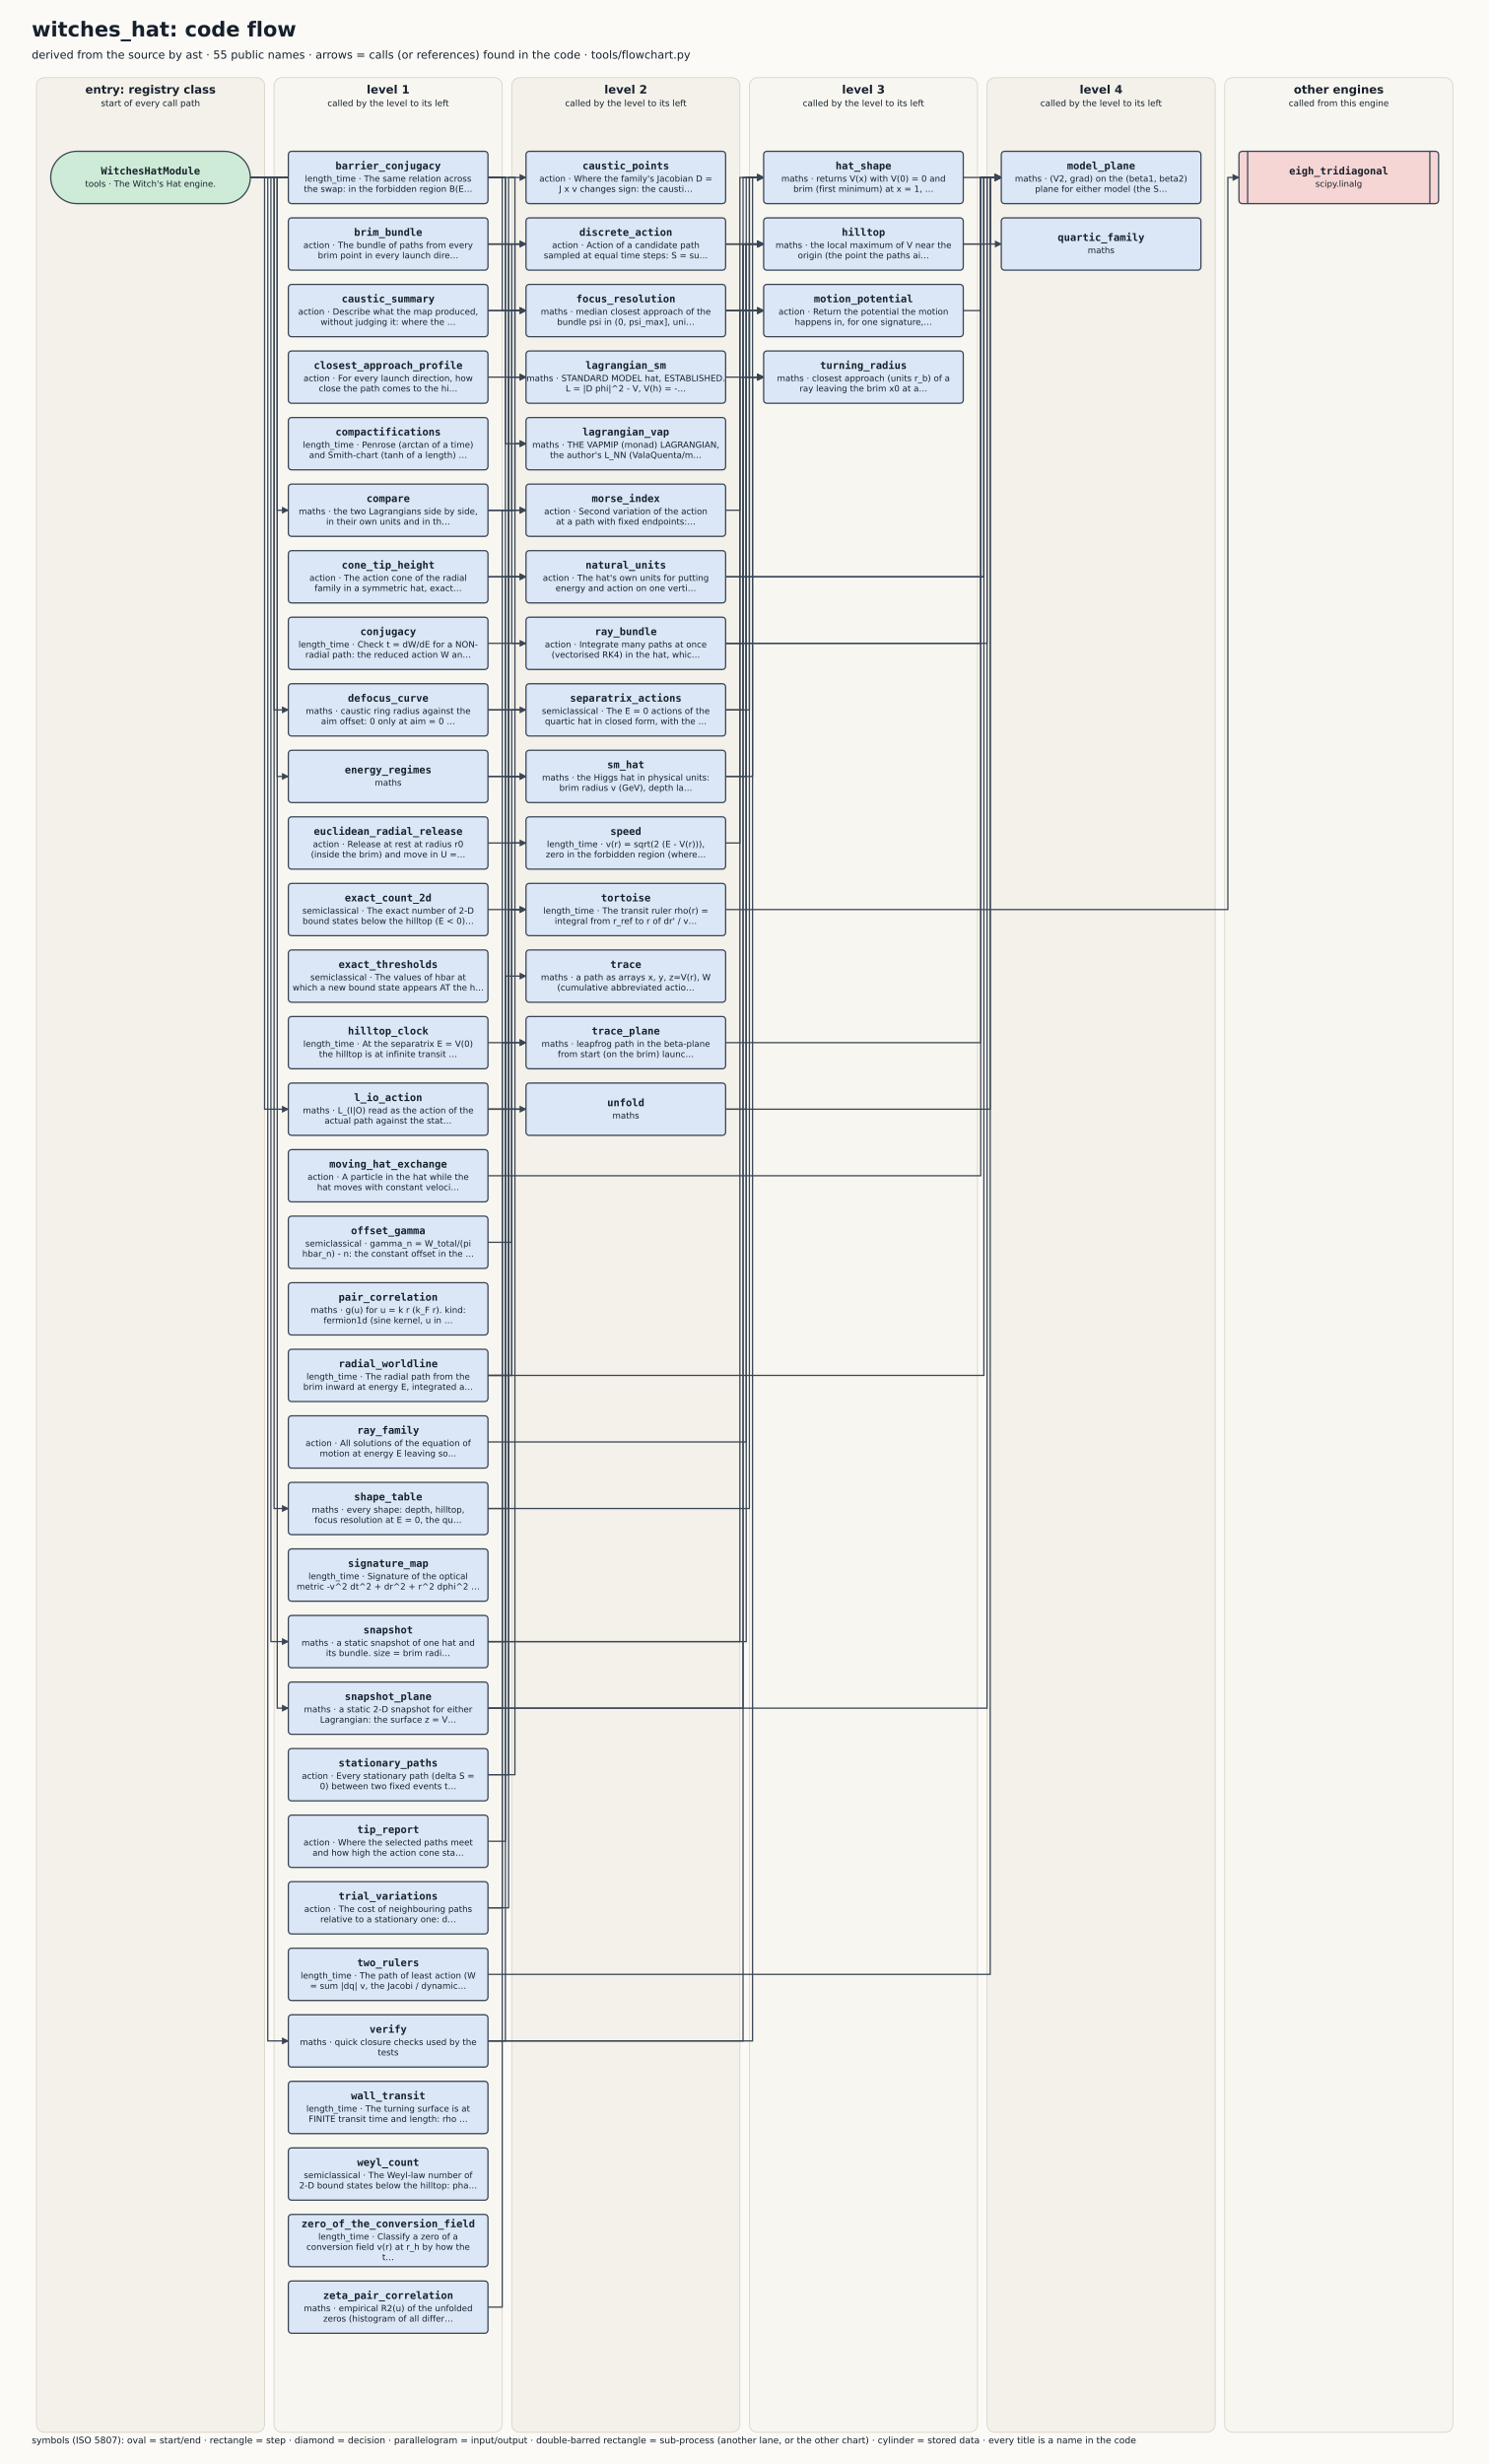
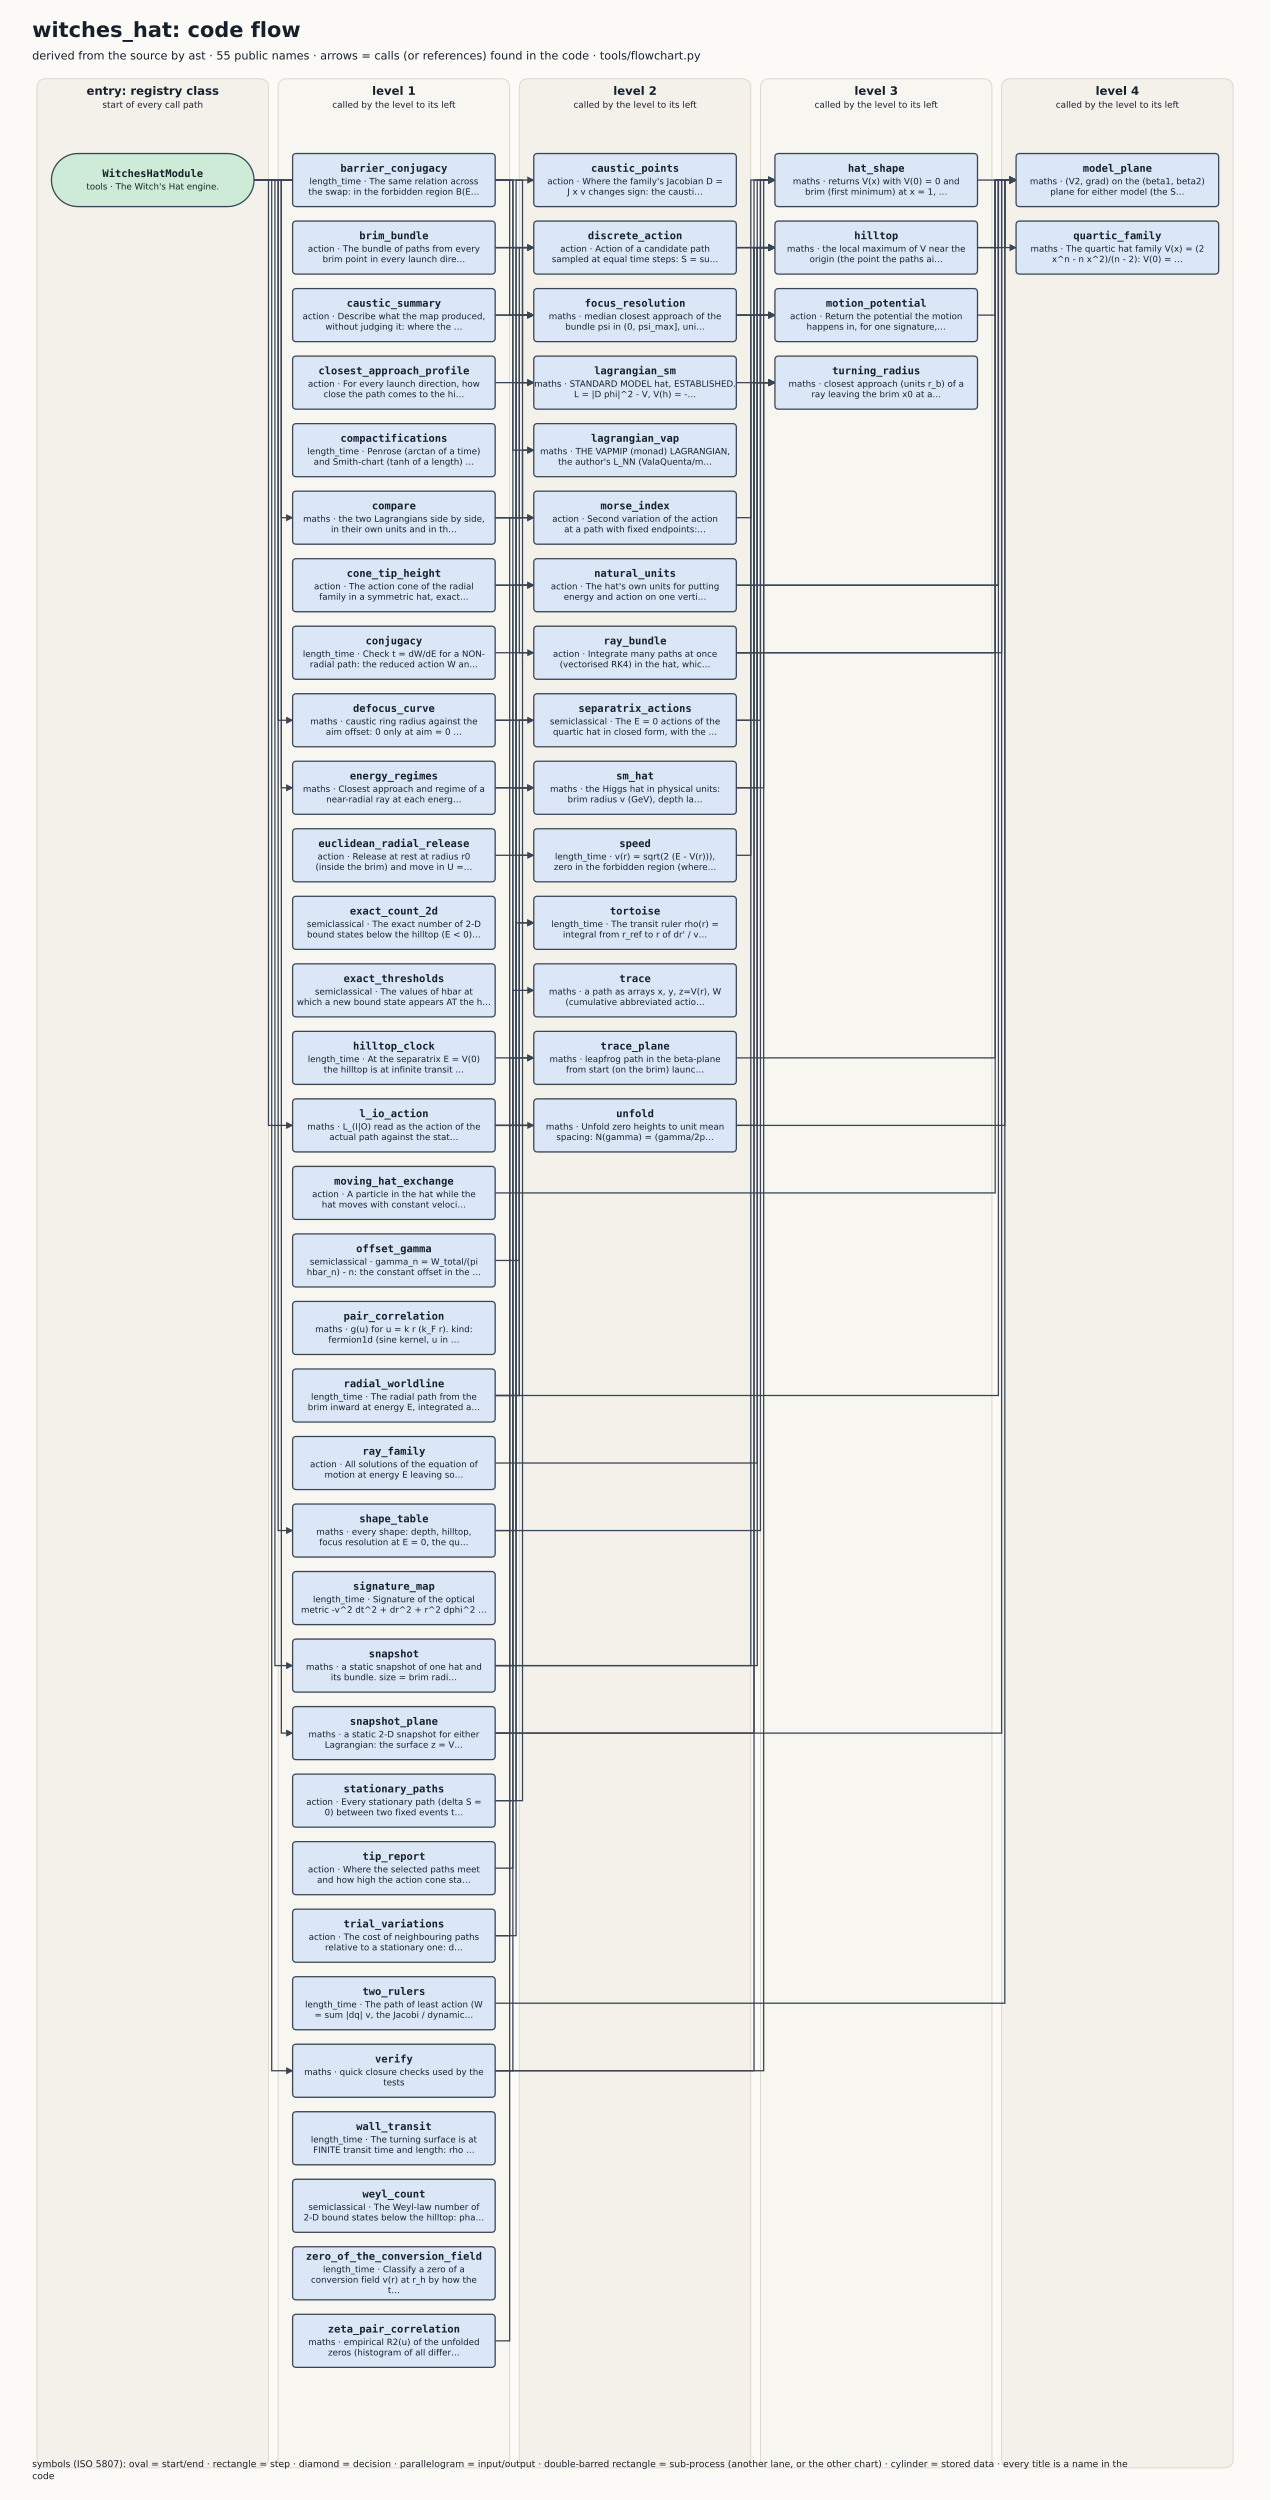
- <svg xmlns="http://www.w3.org/2000/svg" width="1880" height="3110" viewBox="0 0 1880 3110" font-family="DejaVu Sans, Verdana, sans-serif">
+ <svg xmlns="http://www.w3.org/2000/svg" width="1580" height="3110" viewBox="0 0 1580 3110" font-family="DejaVu Sans, Verdana, sans-serif">
  <defs>
    <marker id="ah" viewBox="0 0 10 10" refX="9" refY="5" markerWidth="9" markerHeight="9" markerUnits="userSpaceOnUse" orient="auto-start-reverse">
      <path d="M0,0 L10,5 L0,10 z" fill="#3a4656" />
    </marker>
  </defs>
-   <rect width="1880" height="3110" fill="#fbfaf6" />
+   <rect width="1580" height="3110" fill="#fbfaf6" />
  <text x="40" y="46" font-size="26" font-weight="700" fill="#16202c">witches_hat: code flow</text>
  <text x="40" y="74" font-size="14" fill="#16202c">derived from the source by ast · 55 public names · arrows = calls (or references) found in the code · tools/flowchart.py</text>
  <rect x="46" y="98" width="288" height="2972" rx="10" fill="#f3f1ea" stroke="#d6d1c3" />
  <text x="190.0" y="118" font-size="14.5" font-weight="700" fill="#16202c" text-anchor="middle">entry: registry class</text>
  <text x="190.0" y="134" font-size="11" fill="#16202c" text-anchor="middle">start of every call path</text>
  <rect x="346" y="98" width="288" height="2972" rx="10" fill="#f8f6f0" stroke="#d6d1c3" />
  <text x="490.0" y="118" font-size="14.5" font-weight="700" fill="#16202c" text-anchor="middle">level 1</text>
  <text x="490.0" y="134" font-size="11" fill="#16202c" text-anchor="middle">called by the level to its left</text>
  <rect x="646" y="98" width="288" height="2972" rx="10" fill="#f3f1ea" stroke="#d6d1c3" />
  <text x="790.0" y="118" font-size="14.5" font-weight="700" fill="#16202c" text-anchor="middle">level 2</text>
  <text x="790.0" y="134" font-size="11" fill="#16202c" text-anchor="middle">called by the level to its left</text>
  <rect x="946" y="98" width="288" height="2972" rx="10" fill="#f8f6f0" stroke="#d6d1c3" />
  <text x="1090.0" y="118" font-size="14.5" font-weight="700" fill="#16202c" text-anchor="middle">level 3</text>
  <text x="1090.0" y="134" font-size="11" fill="#16202c" text-anchor="middle">called by the level to its left</text>
  <rect x="1246" y="98" width="288" height="2972" rx="10" fill="#f3f1ea" stroke="#d6d1c3" />
  <text x="1390.0" y="118" font-size="14.5" font-weight="700" fill="#16202c" text-anchor="middle">level 4</text>
  <text x="1390.0" y="134" font-size="11" fill="#16202c" text-anchor="middle">called by the level to its left</text>
-   <rect x="1546" y="98" width="288" height="2972" rx="10" fill="#f8f6f0" stroke="#d6d1c3" />
-   <text x="1690.0" y="118" font-size="14.5" font-weight="700" fill="#16202c" text-anchor="middle">other engines</text>
-   <text x="1690.0" y="134" font-size="11" fill="#16202c" text-anchor="middle">called from this engine</text>
  <path d="M616.0,308.0 L646.0,308.0 L646.0,812.0 L664.0,812.0" fill="none" stroke="#3a4656" stroke-width="1.6" marker-end="url(#ah)" />
  <path d="M616.0,308.0 L942.0,308.0 L942.0,308.0 L964.0,308.0" fill="none" stroke="#3a4656" stroke-width="1.6" marker-end="url(#ah)" />
  <path d="M616.0,308.0 L1250.0,308.0 L1250.0,224.0 L1264.0,224.0" fill="none" stroke="#3a4656" stroke-width="1.6" marker-end="url(#ah)" />
  <path d="M616.0,392.0 L642.0,392.0 L642.0,224.0 L664.0,224.0" fill="none" stroke="#3a4656" stroke-width="1.6" marker-end="url(#ah)" />
  <path d="M616.0,392.0 L942.0,392.0 L942.0,308.0 L964.0,308.0" fill="none" stroke="#3a4656" stroke-width="1.6" marker-end="url(#ah)" />
  <path d="M616.0,476.0 L946.0,476.0 L946.0,308.0 L964.0,308.0" fill="none" stroke="#3a4656" stroke-width="1.6" marker-end="url(#ah)" />
  <path d="M616.0,728.0 L634.0,728.0 L634.0,728.0 L664.0,728.0" fill="none" stroke="#3a4656" stroke-width="1.6" marker-end="url(#ah)" />
  <path d="M616.0,728.0 L1242.0,728.0 L1242.0,224.0 L1264.0,224.0" fill="none" stroke="#3a4656" stroke-width="1.6" marker-end="url(#ah)" />
  <path d="M916.0,308.0 L942.0,308.0 L942.0,392.0 L964.0,392.0" fill="none" stroke="#3a4656" stroke-width="1.6" marker-end="url(#ah)" />
  <path d="M616.0,1064.0 L934.0,1064.0 L934.0,392.0 L964.0,392.0" fill="none" stroke="#3a4656" stroke-width="1.6" marker-end="url(#ah)" />
  <path d="M916.0,644.0 L934.0,644.0 L934.0,392.0 L964.0,392.0" fill="none" stroke="#3a4656" stroke-width="1.6" marker-end="url(#ah)" />
  <path d="M1216.0,392.0 L1238.0,392.0 L1238.0,224.0 L1264.0,224.0" fill="none" stroke="#3a4656" stroke-width="1.6" marker-end="url(#ah)" />
  <path d="M616.0,1484.0 L1238.0,1484.0 L1238.0,224.0 L1264.0,224.0" fill="none" stroke="#3a4656" stroke-width="1.6" marker-end="url(#ah)" />
  <path d="M916.0,728.0 L1242.0,728.0 L1242.0,224.0 L1264.0,224.0" fill="none" stroke="#3a4656" stroke-width="1.6" marker-end="url(#ah)" />
  <path d="M916.0,812.0 L938.0,812.0 L938.0,308.0 L964.0,308.0" fill="none" stroke="#3a4656" stroke-width="1.6" marker-end="url(#ah)" />
  <path d="M916.0,812.0 L1246.0,812.0 L1246.0,224.0 L1264.0,224.0" fill="none" stroke="#3a4656" stroke-width="1.6" marker-end="url(#ah)" />
  <path d="M616.0,1820.0 L942.0,1820.0 L942.0,392.0 L964.0,392.0" fill="none" stroke="#3a4656" stroke-width="1.6" marker-end="url(#ah)" />
  <path d="M616.0,2240.0 L650.0,2240.0 L650.0,308.0 L664.0,308.0" fill="none" stroke="#3a4656" stroke-width="1.6" marker-end="url(#ah)" />
  <path d="M616.0,2240.0 L642.0,2240.0 L642.0,644.0 L664.0,644.0" fill="none" stroke="#3a4656" stroke-width="1.6" marker-end="url(#ah)" />
  <path d="M616.0,2324.0 L638.0,2324.0 L638.0,728.0 L664.0,728.0" fill="none" stroke="#3a4656" stroke-width="1.6" marker-end="url(#ah)" />
  <path d="M616.0,2408.0 L642.0,2408.0 L642.0,308.0 L664.0,308.0" fill="none" stroke="#3a4656" stroke-width="1.6" marker-end="url(#ah)" />
  <path d="M616.0,2408.0 L634.0,2408.0 L634.0,644.0 L664.0,644.0" fill="none" stroke="#3a4656" stroke-width="1.6" marker-end="url(#ah)" />
  <path d="M616.0,812.0 L1238.0,812.0 L1238.0,224.0 L1264.0,224.0" fill="none" stroke="#3a4656" stroke-width="1.6" marker-end="url(#ah)" />
  <path d="M616.0,1316.0 L642.0,1316.0 L642.0,1148.0 L664.0,1148.0" fill="none" stroke="#3a4656" stroke-width="1.6" marker-end="url(#ah)" />
  <path d="M616.0,1736.0 L646.0,1736.0 L646.0,1064.0 L664.0,1064.0" fill="none" stroke="#3a4656" stroke-width="1.6" marker-end="url(#ah)" />
  <path d="M616.0,1736.0 L646.0,1736.0 L646.0,1148.0 L664.0,1148.0" fill="none" stroke="#3a4656" stroke-width="1.6" marker-end="url(#ah)" />
  <path d="M616.0,1736.0 L1242.0,1736.0 L1242.0,224.0 L1264.0,224.0" fill="none" stroke="#3a4656" stroke-width="1.6" marker-end="url(#ah)" />
  <path d="M616.0,2492.0 L1250.0,2492.0 L1250.0,224.0 L1264.0,224.0" fill="none" stroke="#3a4656" stroke-width="1.6" marker-end="url(#ah)" />
  <path d="M616.0,644.0 L646.0,644.0 L646.0,392.0 L664.0,392.0" fill="none" stroke="#3a4656" stroke-width="1.6" marker-end="url(#ah)" />
  <path d="M616.0,644.0 L642.0,644.0 L642.0,476.0 L664.0,476.0" fill="none" stroke="#3a4656" stroke-width="1.6" marker-end="url(#ah)" />
  <path d="M616.0,644.0 L650.0,644.0 L650.0,560.0 L664.0,560.0" fill="none" stroke="#3a4656" stroke-width="1.6" marker-end="url(#ah)" />
  <path d="M616.0,896.0 L946.0,896.0 L946.0,224.0 L964.0,224.0" fill="none" stroke="#3a4656" stroke-width="1.6" marker-end="url(#ah)" />
  <path d="M616.0,896.0 L938.0,896.0 L938.0,476.0 L964.0,476.0" fill="none" stroke="#3a4656" stroke-width="1.6" marker-end="url(#ah)" />
  <path d="M616.0,980.0 L950.0,980.0 L950.0,224.0 L964.0,224.0" fill="none" stroke="#3a4656" stroke-width="1.6" marker-end="url(#ah)" />
  <path d="M616.0,980.0 L942.0,980.0 L942.0,476.0 L964.0,476.0" fill="none" stroke="#3a4656" stroke-width="1.6" marker-end="url(#ah)" />
  <path d="M916.0,392.0 L934.0,392.0 L934.0,224.0 L964.0,224.0" fill="none" stroke="#3a4656" stroke-width="1.6" marker-end="url(#ah)" />
  <path d="M916.0,392.0 L946.0,392.0 L946.0,476.0 L964.0,476.0" fill="none" stroke="#3a4656" stroke-width="1.6" marker-end="url(#ah)" />
  <path d="M1216.0,224.0 L1250.0,224.0 L1250.0,308.0 L1264.0,308.0" fill="none" stroke="#3a4656" stroke-width="1.6" marker-end="url(#ah)" />
  <path d="M1216.0,308.0 L1242.0,308.0 L1242.0,224.0 L1264.0,224.0" fill="none" stroke="#3a4656" stroke-width="1.6" marker-end="url(#ah)" />
  <path d="M616.0,1400.0 L942.0,1400.0 L942.0,308.0 L964.0,308.0" fill="none" stroke="#3a4656" stroke-width="1.6" marker-end="url(#ah)" />
  <path d="M616.0,1400.0 L1250.0,1400.0 L1250.0,224.0 L1264.0,224.0" fill="none" stroke="#3a4656" stroke-width="1.6" marker-end="url(#ah)" />
  <path d="M616.0,1400.0 L638.0,1400.0 L638.0,1316.0 L664.0,1316.0" fill="none" stroke="#3a4656" stroke-width="1.6" marker-end="url(#ah)" />
  <path d="M616.0,1904.0 L642.0,1904.0 L642.0,392.0 L664.0,392.0" fill="none" stroke="#3a4656" stroke-width="1.6" marker-end="url(#ah)" />
  <path d="M616.0,1904.0 L946.0,1904.0 L946.0,224.0 L964.0,224.0" fill="none" stroke="#3a4656" stroke-width="1.6" marker-end="url(#ah)" />
  <path d="M616.0,2072.0 L942.0,2072.0 L942.0,224.0 L964.0,224.0" fill="none" stroke="#3a4656" stroke-width="1.6" marker-end="url(#ah)" />
  <path d="M616.0,2072.0 L638.0,2072.0 L638.0,1232.0 L664.0,1232.0" fill="none" stroke="#3a4656" stroke-width="1.6" marker-end="url(#ah)" />
  <path d="M616.0,2072.0 L934.0,2072.0 L934.0,476.0 L964.0,476.0" fill="none" stroke="#3a4656" stroke-width="1.6" marker-end="url(#ah)" />
  <path d="M616.0,2156.0 L938.0,2156.0 L938.0,308.0 L964.0,308.0" fill="none" stroke="#3a4656" stroke-width="1.6" marker-end="url(#ah)" />
  <path d="M616.0,2156.0 L1246.0,2156.0 L1246.0,224.0 L1264.0,224.0" fill="none" stroke="#3a4656" stroke-width="1.6" marker-end="url(#ah)" />
  <path d="M616.0,2156.0 L634.0,2156.0 L634.0,1316.0 L664.0,1316.0" fill="none" stroke="#3a4656" stroke-width="1.6" marker-end="url(#ah)" />
  <path d="M916.0,1316.0 L1238.0,1316.0 L1238.0,224.0 L1264.0,224.0" fill="none" stroke="#3a4656" stroke-width="1.6" marker-end="url(#ah)" />
  <path d="M616.0,2576.0 L938.0,2576.0 L938.0,224.0 L964.0,224.0" fill="none" stroke="#3a4656" stroke-width="1.6" marker-end="url(#ah)" />
  <path d="M616.0,2576.0 L638.0,2576.0 L638.0,980.0 L664.0,980.0" fill="none" stroke="#3a4656" stroke-width="1.6" marker-end="url(#ah)" />
  <path d="M616.0,2576.0 L950.0,2576.0 L950.0,476.0 L964.0,476.0" fill="none" stroke="#3a4656" stroke-width="1.6" marker-end="url(#ah)" />
  <path d="M616.0,2912.0 L634.0,2912.0 L634.0,1400.0 L664.0,1400.0" fill="none" stroke="#3a4656" stroke-width="1.6" marker-end="url(#ah)" />
-   <path d="M616.0,1148.0 L1550.0,1148.0 L1550.0,224.0 L1564.0,224.0" fill="none" stroke="#3a4656" stroke-width="1.6" marker-end="url(#ah)" />
  <path d="M616.0,1568.0 L646.0,1568.0 L646.0,896.0 L664.0,896.0" fill="none" stroke="#3a4656" stroke-width="1.6" marker-end="url(#ah)" />
  <path d="M316.0,224.0 L350.0,224.0 L350.0,644.0 L364.0,644.0" fill="none" stroke="#3a4656" stroke-width="1.6" marker-end="url(#ah)" />
  <path d="M316.0,224.0 L346.0,224.0 L346.0,896.0 L364.0,896.0" fill="none" stroke="#3a4656" stroke-width="1.6" marker-end="url(#ah)" />
  <path d="M316.0,224.0 L350.0,224.0 L350.0,980.0 L364.0,980.0" fill="none" stroke="#3a4656" stroke-width="1.6" marker-end="url(#ah)" />
  <path d="M316.0,224.0 L634.0,224.0 L634.0,392.0 L664.0,392.0" fill="none" stroke="#3a4656" stroke-width="1.6" marker-end="url(#ah)" />
  <path d="M316.0,224.0 L334.0,224.0 L334.0,1400.0 L364.0,1400.0" fill="none" stroke="#3a4656" stroke-width="1.6" marker-end="url(#ah)" />
  <path d="M316.0,224.0 L650.0,224.0 L650.0,476.0 L664.0,476.0" fill="none" stroke="#3a4656" stroke-width="1.6" marker-end="url(#ah)" />
  <path d="M316.0,224.0 L638.0,224.0 L638.0,560.0 L664.0,560.0" fill="none" stroke="#3a4656" stroke-width="1.6" marker-end="url(#ah)" />
  <path d="M316.0,224.0 L346.0,224.0 L346.0,1904.0 L364.0,1904.0" fill="none" stroke="#3a4656" stroke-width="1.6" marker-end="url(#ah)" />
  <path d="M316.0,224.0 L638.0,224.0 L638.0,980.0 L664.0,980.0" fill="none" stroke="#3a4656" stroke-width="1.6" marker-end="url(#ah)" />
  <path d="M316.0,224.0 L342.0,224.0 L342.0,2072.0 L364.0,2072.0" fill="none" stroke="#3a4656" stroke-width="1.6" marker-end="url(#ah)" />
  <path d="M316.0,224.0 L350.0,224.0 L350.0,2156.0 L364.0,2156.0" fill="none" stroke="#3a4656" stroke-width="1.6" marker-end="url(#ah)" />
  <path d="M316.0,224.0 L338.0,224.0 L338.0,2576.0 L364.0,2576.0" fill="none" stroke="#3a4656" stroke-width="1.6" marker-end="url(#ah)" />
  <rect x="64.0" y="191.0" width="252" height="66" rx="33.0" fill="#cdebd6" stroke="#3a4656" stroke-width="1.6" />
  <text x="190.0" y="220.2" font-size="13.0" font-weight="700" fill="#16202c" text-anchor="middle" font-family="DejaVu Sans Mono, monospace">WitchesHatModule</text>
  <text x="190.0" y="235.7" font-size="10.8" fill="#16202c" text-anchor="middle">tools · The Witch's Hat engine.</text>
  <rect x="364.0" y="191.0" width="252" height="66" rx="4" fill="#dbe7f6" stroke="#3a4656" stroke-width="1.6" />
  <text x="490.0" y="213.7" font-size="13.0" font-weight="700" fill="#16202c" text-anchor="middle" font-family="DejaVu Sans Mono, monospace">barrier_conjugacy</text>
  <text x="490.0" y="229.2" font-size="10.8" fill="#16202c" text-anchor="middle">length_time · The same relation across</text>
  <text x="490.0" y="242.2" font-size="10.8" fill="#16202c" text-anchor="middle">the swap: in the forbidden region B(E…</text>
  <rect x="364.0" y="275.0" width="252" height="66" rx="4" fill="#dbe7f6" stroke="#3a4656" stroke-width="1.6" />
  <text x="490.0" y="297.6" font-size="13.0" font-weight="700" fill="#16202c" text-anchor="middle" font-family="DejaVu Sans Mono, monospace">brim_bundle</text>
  <text x="490.0" y="313.1" font-size="10.8" fill="#16202c" text-anchor="middle">action · The bundle of paths from every</text>
  <text x="490.0" y="326.1" font-size="10.8" fill="#16202c" text-anchor="middle">brim point in every launch dire…</text>
  <rect x="364.0" y="359.0" width="252" height="66" rx="4" fill="#dbe7f6" stroke="#3a4656" stroke-width="1.6" />
  <text x="490.0" y="381.6" font-size="13.0" font-weight="700" fill="#16202c" text-anchor="middle" font-family="DejaVu Sans Mono, monospace">caustic_summary</text>
  <text x="490.0" y="397.1" font-size="10.8" fill="#16202c" text-anchor="middle">action · Describe what the map produced,</text>
  <text x="490.0" y="410.1" font-size="10.8" fill="#16202c" text-anchor="middle">without judging it: where the …</text>
  <rect x="364.0" y="443.0" width="252" height="66" rx="4" fill="#dbe7f6" stroke="#3a4656" stroke-width="1.6" />
  <text x="490.0" y="465.6" font-size="13.0" font-weight="700" fill="#16202c" text-anchor="middle" font-family="DejaVu Sans Mono, monospace">closest_approach_profile</text>
  <text x="490.0" y="481.1" font-size="10.8" fill="#16202c" text-anchor="middle">action · For every launch direction, how</text>
  <text x="490.0" y="494.1" font-size="10.8" fill="#16202c" text-anchor="middle">close the path comes to the hi…</text>
  <rect x="364.0" y="527.0" width="252" height="66" rx="4" fill="#dbe7f6" stroke="#3a4656" stroke-width="1.6" />
  <text x="490.0" y="549.6" font-size="13.0" font-weight="700" fill="#16202c" text-anchor="middle" font-family="DejaVu Sans Mono, monospace">compactifications</text>
  <text x="490.0" y="565.1" font-size="10.8" fill="#16202c" text-anchor="middle">length_time · Penrose (arctan of a time)</text>
  <text x="490.0" y="578.1" font-size="10.8" fill="#16202c" text-anchor="middle">and Smith-chart (tanh of a length) …</text>
  <rect x="364.0" y="611.0" width="252" height="66" rx="4" fill="#dbe7f6" stroke="#3a4656" stroke-width="1.6" />
  <text x="490.0" y="633.6" font-size="13.0" font-weight="700" fill="#16202c" text-anchor="middle" font-family="DejaVu Sans Mono, monospace">compare</text>
  <text x="490.0" y="649.1" font-size="10.8" fill="#16202c" text-anchor="middle">maths · the two Lagrangians side by side,</text>
  <text x="490.0" y="662.1" font-size="10.8" fill="#16202c" text-anchor="middle">in their own units and in th…</text>
  <rect x="364.0" y="695.0" width="252" height="66" rx="4" fill="#dbe7f6" stroke="#3a4656" stroke-width="1.6" />
  <text x="490.0" y="717.6" font-size="13.0" font-weight="700" fill="#16202c" text-anchor="middle" font-family="DejaVu Sans Mono, monospace">cone_tip_height</text>
  <text x="490.0" y="733.1" font-size="10.8" fill="#16202c" text-anchor="middle">action · The action cone of the radial</text>
  <text x="490.0" y="746.1" font-size="10.8" fill="#16202c" text-anchor="middle">family in a symmetric hat, exact…</text>
  <rect x="364.0" y="779.0" width="252" height="66" rx="4" fill="#dbe7f6" stroke="#3a4656" stroke-width="1.6" />
  <text x="490.0" y="801.6" font-size="13.0" font-weight="700" fill="#16202c" text-anchor="middle" font-family="DejaVu Sans Mono, monospace">conjugacy</text>
  <text x="490.0" y="817.1" font-size="10.8" fill="#16202c" text-anchor="middle">length_time · Check t = dW/dE for a NON-</text>
  <text x="490.0" y="830.1" font-size="10.8" fill="#16202c" text-anchor="middle">radial path: the reduced action W an…</text>
  <rect x="364.0" y="863.0" width="252" height="66" rx="4" fill="#dbe7f6" stroke="#3a4656" stroke-width="1.6" />
  <text x="490.0" y="885.6" font-size="13.0" font-weight="700" fill="#16202c" text-anchor="middle" font-family="DejaVu Sans Mono, monospace">defocus_curve</text>
  <text x="490.0" y="901.1" font-size="10.8" fill="#16202c" text-anchor="middle">maths · caustic ring radius against the</text>
  <text x="490.0" y="914.1" font-size="10.8" fill="#16202c" text-anchor="middle">aim offset: 0 only at aim = 0 …</text>
  <rect x="364.0" y="947.0" width="252" height="66" rx="4" fill="#dbe7f6" stroke="#3a4656" stroke-width="1.6" />
-   <text x="490.0" y="976.1" font-size="13.0" font-weight="700" fill="#16202c" text-anchor="middle" font-family="DejaVu Sans Mono, monospace">energy_regimes</text>
-   <text x="490.0" y="991.6" font-size="10.8" fill="#16202c" text-anchor="middle">maths</text>
+   <text x="490.0" y="969.6" font-size="13.0" font-weight="700" fill="#16202c" text-anchor="middle" font-family="DejaVu Sans Mono, monospace">energy_regimes</text>
+   <text x="490.0" y="985.1" font-size="10.8" fill="#16202c" text-anchor="middle">maths · Closest approach and regime of a</text>
+   <text x="490.0" y="998.1" font-size="10.8" fill="#16202c" text-anchor="middle">near-radial ray at each energ…</text>
  <rect x="364.0" y="1031.0" width="252" height="66" rx="4" fill="#dbe7f6" stroke="#3a4656" stroke-width="1.6" />
  <text x="490.0" y="1053.7" font-size="13.0" font-weight="700" fill="#16202c" text-anchor="middle" font-family="DejaVu Sans Mono, monospace">euclidean_radial_release</text>
  <text x="490.0" y="1069.2" font-size="10.8" fill="#16202c" text-anchor="middle">action · Release at rest at radius r0</text>
  <text x="490.0" y="1082.2" font-size="10.8" fill="#16202c" text-anchor="middle">(inside the brim) and move in U =…</text>
  <rect x="364.0" y="1115.0" width="252" height="66" rx="4" fill="#dbe7f6" stroke="#3a4656" stroke-width="1.6" />
  <text x="490.0" y="1137.7" font-size="13.0" font-weight="700" fill="#16202c" text-anchor="middle" font-family="DejaVu Sans Mono, monospace">exact_count_2d</text>
  <text x="490.0" y="1153.2" font-size="10.8" fill="#16202c" text-anchor="middle">semiclassical · The exact number of 2-D</text>
  <text x="490.0" y="1166.2" font-size="10.8" fill="#16202c" text-anchor="middle">bound states below the hilltop (E &lt; 0)…</text>
  <rect x="364.0" y="1199.0" width="252" height="66" rx="4" fill="#dbe7f6" stroke="#3a4656" stroke-width="1.6" />
  <text x="490.0" y="1221.7" font-size="13.0" font-weight="700" fill="#16202c" text-anchor="middle" font-family="DejaVu Sans Mono, monospace">exact_thresholds</text>
  <text x="490.0" y="1237.2" font-size="10.8" fill="#16202c" text-anchor="middle">semiclassical · The values of hbar at</text>
  <text x="490.0" y="1250.2" font-size="10.8" fill="#16202c" text-anchor="middle">which a new bound state appears AT the h…</text>
  <rect x="364.0" y="1283.0" width="252" height="66" rx="4" fill="#dbe7f6" stroke="#3a4656" stroke-width="1.6" />
  <text x="490.0" y="1305.7" font-size="13.0" font-weight="700" fill="#16202c" text-anchor="middle" font-family="DejaVu Sans Mono, monospace">hilltop_clock</text>
  <text x="490.0" y="1321.2" font-size="10.8" fill="#16202c" text-anchor="middle">length_time · At the separatrix E = V(0)</text>
  <text x="490.0" y="1334.2" font-size="10.8" fill="#16202c" text-anchor="middle">the hilltop is at infinite transit …</text>
  <rect x="364.0" y="1367.0" width="252" height="66" rx="4" fill="#dbe7f6" stroke="#3a4656" stroke-width="1.6" />
  <text x="490.0" y="1389.7" font-size="13.0" font-weight="700" fill="#16202c" text-anchor="middle" font-family="DejaVu Sans Mono, monospace">l_io_action</text>
  <text x="490.0" y="1405.2" font-size="10.8" fill="#16202c" text-anchor="middle">maths · L_(I|O) read as the action of the</text>
  <text x="490.0" y="1418.2" font-size="10.8" fill="#16202c" text-anchor="middle">actual path against the stat…</text>
  <rect x="364.0" y="1451.0" width="252" height="66" rx="4" fill="#dbe7f6" stroke="#3a4656" stroke-width="1.6" />
  <text x="490.0" y="1473.7" font-size="13.0" font-weight="700" fill="#16202c" text-anchor="middle" font-family="DejaVu Sans Mono, monospace">moving_hat_exchange</text>
  <text x="490.0" y="1489.2" font-size="10.8" fill="#16202c" text-anchor="middle">action · A particle in the hat while the</text>
  <text x="490.0" y="1502.2" font-size="10.8" fill="#16202c" text-anchor="middle">hat moves with constant veloci…</text>
  <rect x="364.0" y="1535.0" width="252" height="66" rx="4" fill="#dbe7f6" stroke="#3a4656" stroke-width="1.6" />
  <text x="490.0" y="1557.7" font-size="13.0" font-weight="700" fill="#16202c" text-anchor="middle" font-family="DejaVu Sans Mono, monospace">offset_gamma</text>
  <text x="490.0" y="1573.2" font-size="10.8" fill="#16202c" text-anchor="middle">semiclassical · gamma_n = W_total/(pi</text>
  <text x="490.0" y="1586.2" font-size="10.8" fill="#16202c" text-anchor="middle">hbar_n) - n: the constant offset in the …</text>
  <rect x="364.0" y="1619.0" width="252" height="66" rx="4" fill="#dbe7f6" stroke="#3a4656" stroke-width="1.6" />
  <text x="490.0" y="1641.7" font-size="13.0" font-weight="700" fill="#16202c" text-anchor="middle" font-family="DejaVu Sans Mono, monospace">pair_correlation</text>
  <text x="490.0" y="1657.2" font-size="10.8" fill="#16202c" text-anchor="middle">maths · g(u) for u = k r (k_F r).  kind:</text>
  <text x="490.0" y="1670.2" font-size="10.8" fill="#16202c" text-anchor="middle">fermion1d (sine kernel, u in …</text>
  <rect x="364.0" y="1703.0" width="252" height="66" rx="4" fill="#dbe7f6" stroke="#3a4656" stroke-width="1.6" />
  <text x="490.0" y="1725.7" font-size="13.0" font-weight="700" fill="#16202c" text-anchor="middle" font-family="DejaVu Sans Mono, monospace">radial_worldline</text>
  <text x="490.0" y="1741.2" font-size="10.8" fill="#16202c" text-anchor="middle">length_time · The radial path from the</text>
  <text x="490.0" y="1754.2" font-size="10.8" fill="#16202c" text-anchor="middle">brim inward at energy E, integrated a…</text>
  <rect x="364.0" y="1787.0" width="252" height="66" rx="4" fill="#dbe7f6" stroke="#3a4656" stroke-width="1.6" />
  <text x="490.0" y="1809.7" font-size="13.0" font-weight="700" fill="#16202c" text-anchor="middle" font-family="DejaVu Sans Mono, monospace">ray_family</text>
  <text x="490.0" y="1825.2" font-size="10.8" fill="#16202c" text-anchor="middle">action · All solutions of the equation of</text>
  <text x="490.0" y="1838.2" font-size="10.8" fill="#16202c" text-anchor="middle">motion at energy E leaving so…</text>
  <rect x="364.0" y="1871.0" width="252" height="66" rx="4" fill="#dbe7f6" stroke="#3a4656" stroke-width="1.6" />
  <text x="490.0" y="1893.7" font-size="13.0" font-weight="700" fill="#16202c" text-anchor="middle" font-family="DejaVu Sans Mono, monospace">shape_table</text>
  <text x="490.0" y="1909.2" font-size="10.8" fill="#16202c" text-anchor="middle">maths · every shape: depth, hilltop,</text>
  <text x="490.0" y="1922.2" font-size="10.8" fill="#16202c" text-anchor="middle">focus resolution at E = 0, the qu…</text>
  <rect x="364.0" y="1955.0" width="252" height="66" rx="4" fill="#dbe7f6" stroke="#3a4656" stroke-width="1.6" />
  <text x="490.0" y="1977.7" font-size="13.0" font-weight="700" fill="#16202c" text-anchor="middle" font-family="DejaVu Sans Mono, monospace">signature_map</text>
  <text x="490.0" y="1993.2" font-size="10.8" fill="#16202c" text-anchor="middle">length_time · Signature of the optical</text>
  <text x="490.0" y="2006.2" font-size="10.8" fill="#16202c" text-anchor="middle">metric -v^2 dt^2 + dr^2 + r^2 dphi^2 …</text>
  <rect x="364.0" y="2039.0" width="252" height="66" rx="4" fill="#dbe7f6" stroke="#3a4656" stroke-width="1.6" />
  <text x="490.0" y="2061.7" font-size="13.0" font-weight="700" fill="#16202c" text-anchor="middle" font-family="DejaVu Sans Mono, monospace">snapshot</text>
  <text x="490.0" y="2077.2" font-size="10.8" fill="#16202c" text-anchor="middle">maths · a static snapshot of one hat and</text>
  <text x="490.0" y="2090.2" font-size="10.8" fill="#16202c" text-anchor="middle">its bundle.  size = brim radi…</text>
  <rect x="364.0" y="2123.0" width="252" height="66" rx="4" fill="#dbe7f6" stroke="#3a4656" stroke-width="1.6" />
  <text x="490.0" y="2145.7" font-size="13.0" font-weight="700" fill="#16202c" text-anchor="middle" font-family="DejaVu Sans Mono, monospace">snapshot_plane</text>
  <text x="490.0" y="2161.2" font-size="10.8" fill="#16202c" text-anchor="middle">maths · a static 2-D snapshot for either</text>
  <text x="490.0" y="2174.2" font-size="10.8" fill="#16202c" text-anchor="middle">Lagrangian: the surface z = V…</text>
  <rect x="364.0" y="2207.0" width="252" height="66" rx="4" fill="#dbe7f6" stroke="#3a4656" stroke-width="1.6" />
  <text x="490.0" y="2229.7" font-size="13.0" font-weight="700" fill="#16202c" text-anchor="middle" font-family="DejaVu Sans Mono, monospace">stationary_paths</text>
  <text x="490.0" y="2245.2" font-size="10.8" fill="#16202c" text-anchor="middle">action · Every stationary path (delta S =</text>
  <text x="490.0" y="2258.2" font-size="10.8" fill="#16202c" text-anchor="middle">0) between two fixed events t…</text>
  <rect x="364.0" y="2291.0" width="252" height="66" rx="4" fill="#dbe7f6" stroke="#3a4656" stroke-width="1.6" />
  <text x="490.0" y="2313.7" font-size="13.0" font-weight="700" fill="#16202c" text-anchor="middle" font-family="DejaVu Sans Mono, monospace">tip_report</text>
  <text x="490.0" y="2329.2" font-size="10.8" fill="#16202c" text-anchor="middle">action · Where the selected paths meet</text>
  <text x="490.0" y="2342.2" font-size="10.8" fill="#16202c" text-anchor="middle">and how high the action cone sta…</text>
  <rect x="364.0" y="2375.0" width="252" height="66" rx="4" fill="#dbe7f6" stroke="#3a4656" stroke-width="1.6" />
  <text x="490.0" y="2397.7" font-size="13.0" font-weight="700" fill="#16202c" text-anchor="middle" font-family="DejaVu Sans Mono, monospace">trial_variations</text>
  <text x="490.0" y="2413.2" font-size="10.8" fill="#16202c" text-anchor="middle">action · The cost of neighbouring paths</text>
  <text x="490.0" y="2426.2" font-size="10.8" fill="#16202c" text-anchor="middle">relative to a stationary one: d…</text>
  <rect x="364.0" y="2459.0" width="252" height="66" rx="4" fill="#dbe7f6" stroke="#3a4656" stroke-width="1.6" />
  <text x="490.0" y="2481.7" font-size="13.0" font-weight="700" fill="#16202c" text-anchor="middle" font-family="DejaVu Sans Mono, monospace">two_rulers</text>
  <text x="490.0" y="2497.2" font-size="10.8" fill="#16202c" text-anchor="middle">length_time · The path of least action (W</text>
  <text x="490.0" y="2510.2" font-size="10.8" fill="#16202c" text-anchor="middle">= sum |dq| v, the Jacobi / dynamic…</text>
  <rect x="364.0" y="2543.0" width="252" height="66" rx="4" fill="#dbe7f6" stroke="#3a4656" stroke-width="1.6" />
  <text x="490.0" y="2565.7" font-size="13.0" font-weight="700" fill="#16202c" text-anchor="middle" font-family="DejaVu Sans Mono, monospace">verify</text>
  <text x="490.0" y="2581.2" font-size="10.8" fill="#16202c" text-anchor="middle">maths · quick closure checks used by the</text>
  <text x="490.0" y="2594.2" font-size="10.8" fill="#16202c" text-anchor="middle">tests</text>
  <rect x="364.0" y="2627.0" width="252" height="66" rx="4" fill="#dbe7f6" stroke="#3a4656" stroke-width="1.6" />
  <text x="490.0" y="2649.7" font-size="13.0" font-weight="700" fill="#16202c" text-anchor="middle" font-family="DejaVu Sans Mono, monospace">wall_transit</text>
  <text x="490.0" y="2665.2" font-size="10.8" fill="#16202c" text-anchor="middle">length_time · The turning surface is at</text>
  <text x="490.0" y="2678.2" font-size="10.8" fill="#16202c" text-anchor="middle">FINITE transit time and length: rho …</text>
  <rect x="364.0" y="2711.0" width="252" height="66" rx="4" fill="#dbe7f6" stroke="#3a4656" stroke-width="1.6" />
  <text x="490.0" y="2733.7" font-size="13.0" font-weight="700" fill="#16202c" text-anchor="middle" font-family="DejaVu Sans Mono, monospace">weyl_count</text>
  <text x="490.0" y="2749.2" font-size="10.8" fill="#16202c" text-anchor="middle">semiclassical · The Weyl-law number of</text>
  <text x="490.0" y="2762.2" font-size="10.8" fill="#16202c" text-anchor="middle">2-D bound states below the hilltop: pha…</text>
  <rect x="364.0" y="2795.0" width="252" height="66" rx="4" fill="#dbe7f6" stroke="#3a4656" stroke-width="1.6" />
  <text x="490.0" y="2811.2" font-size="13.0" font-weight="700" fill="#16202c" text-anchor="middle" font-family="DejaVu Sans Mono, monospace">zero_of_the_conversion_field</text>
  <text x="490.0" y="2826.7" font-size="10.8" fill="#16202c" text-anchor="middle">length_time · Classify a zero of a</text>
  <text x="490.0" y="2839.7" font-size="10.8" fill="#16202c" text-anchor="middle">conversion field v(r) at r_h by how the</text>
  <text x="490.0" y="2852.7" font-size="10.8" fill="#16202c" text-anchor="middle">t…</text>
  <rect x="364.0" y="2879.0" width="252" height="66" rx="4" fill="#dbe7f6" stroke="#3a4656" stroke-width="1.6" />
  <text x="490.0" y="2901.7" font-size="13.0" font-weight="700" fill="#16202c" text-anchor="middle" font-family="DejaVu Sans Mono, monospace">zeta_pair_correlation</text>
  <text x="490.0" y="2917.2" font-size="10.8" fill="#16202c" text-anchor="middle">maths · empirical R2(u) of the unfolded</text>
  <text x="490.0" y="2930.2" font-size="10.8" fill="#16202c" text-anchor="middle">zeros (histogram of all differ…</text>
  <rect x="664.0" y="191.0" width="252" height="66" rx="4" fill="#dbe7f6" stroke="#3a4656" stroke-width="1.6" />
  <text x="790.0" y="213.7" font-size="13.0" font-weight="700" fill="#16202c" text-anchor="middle" font-family="DejaVu Sans Mono, monospace">caustic_points</text>
  <text x="790.0" y="229.2" font-size="10.8" fill="#16202c" text-anchor="middle">action · Where the family's Jacobian D =</text>
  <text x="790.0" y="242.2" font-size="10.8" fill="#16202c" text-anchor="middle">J x v changes sign: the causti…</text>
  <rect x="664.0" y="275.0" width="252" height="66" rx="4" fill="#dbe7f6" stroke="#3a4656" stroke-width="1.6" />
  <text x="790.0" y="297.6" font-size="13.0" font-weight="700" fill="#16202c" text-anchor="middle" font-family="DejaVu Sans Mono, monospace">discrete_action</text>
  <text x="790.0" y="313.1" font-size="10.8" fill="#16202c" text-anchor="middle">action · Action of a candidate path</text>
  <text x="790.0" y="326.1" font-size="10.8" fill="#16202c" text-anchor="middle">sampled at equal time steps: S = su…</text>
  <rect x="664.0" y="359.0" width="252" height="66" rx="4" fill="#dbe7f6" stroke="#3a4656" stroke-width="1.6" />
  <text x="790.0" y="381.6" font-size="13.0" font-weight="700" fill="#16202c" text-anchor="middle" font-family="DejaVu Sans Mono, monospace">focus_resolution</text>
  <text x="790.0" y="397.1" font-size="10.8" fill="#16202c" text-anchor="middle">maths · median closest approach of the</text>
  <text x="790.0" y="410.1" font-size="10.8" fill="#16202c" text-anchor="middle">bundle psi in (0, psi_max], uni…</text>
  <rect x="664.0" y="443.0" width="252" height="66" rx="4" fill="#dbe7f6" stroke="#3a4656" stroke-width="1.6" />
  <text x="790.0" y="465.6" font-size="13.0" font-weight="700" fill="#16202c" text-anchor="middle" font-family="DejaVu Sans Mono, monospace">lagrangian_sm</text>
  <text x="790.0" y="481.1" font-size="10.8" fill="#16202c" text-anchor="middle">maths · STANDARD MODEL hat, ESTABLISHED.</text>
  <text x="790.0" y="494.1" font-size="10.8" fill="#16202c" text-anchor="middle">L = |D phi|^2 - V,  V(h) = -…</text>
  <rect x="664.0" y="527.0" width="252" height="66" rx="4" fill="#dbe7f6" stroke="#3a4656" stroke-width="1.6" />
  <text x="790.0" y="549.6" font-size="13.0" font-weight="700" fill="#16202c" text-anchor="middle" font-family="DejaVu Sans Mono, monospace">lagrangian_vap</text>
  <text x="790.0" y="565.1" font-size="10.8" fill="#16202c" text-anchor="middle">maths · THE VAPMIP (monad) LAGRANGIAN,</text>
  <text x="790.0" y="578.1" font-size="10.8" fill="#16202c" text-anchor="middle">the author's L_NN (ValaQuenta/m…</text>
  <rect x="664.0" y="611.0" width="252" height="66" rx="4" fill="#dbe7f6" stroke="#3a4656" stroke-width="1.6" />
  <text x="790.0" y="633.6" font-size="13.0" font-weight="700" fill="#16202c" text-anchor="middle" font-family="DejaVu Sans Mono, monospace">morse_index</text>
  <text x="790.0" y="649.1" font-size="10.8" fill="#16202c" text-anchor="middle">action · Second variation of the action</text>
  <text x="790.0" y="662.1" font-size="10.8" fill="#16202c" text-anchor="middle">at a path with fixed endpoints:…</text>
  <rect x="664.0" y="695.0" width="252" height="66" rx="4" fill="#dbe7f6" stroke="#3a4656" stroke-width="1.6" />
  <text x="790.0" y="717.6" font-size="13.0" font-weight="700" fill="#16202c" text-anchor="middle" font-family="DejaVu Sans Mono, monospace">natural_units</text>
  <text x="790.0" y="733.1" font-size="10.8" fill="#16202c" text-anchor="middle">action · The hat's own units for putting</text>
  <text x="790.0" y="746.1" font-size="10.8" fill="#16202c" text-anchor="middle">energy and action on one verti…</text>
  <rect x="664.0" y="779.0" width="252" height="66" rx="4" fill="#dbe7f6" stroke="#3a4656" stroke-width="1.6" />
  <text x="790.0" y="801.6" font-size="13.0" font-weight="700" fill="#16202c" text-anchor="middle" font-family="DejaVu Sans Mono, monospace">ray_bundle</text>
  <text x="790.0" y="817.1" font-size="10.8" fill="#16202c" text-anchor="middle">action · Integrate many paths at once</text>
  <text x="790.0" y="830.1" font-size="10.8" fill="#16202c" text-anchor="middle">(vectorised RK4) in the hat, whic…</text>
  <rect x="664.0" y="863.0" width="252" height="66" rx="4" fill="#dbe7f6" stroke="#3a4656" stroke-width="1.6" />
  <text x="790.0" y="885.6" font-size="13.0" font-weight="700" fill="#16202c" text-anchor="middle" font-family="DejaVu Sans Mono, monospace">separatrix_actions</text>
  <text x="790.0" y="901.1" font-size="10.8" fill="#16202c" text-anchor="middle">semiclassical · The E = 0 actions of the</text>
  <text x="790.0" y="914.1" font-size="10.8" fill="#16202c" text-anchor="middle">quartic hat in closed form, with the …</text>
  <rect x="664.0" y="947.0" width="252" height="66" rx="4" fill="#dbe7f6" stroke="#3a4656" stroke-width="1.6" />
  <text x="790.0" y="969.6" font-size="13.0" font-weight="700" fill="#16202c" text-anchor="middle" font-family="DejaVu Sans Mono, monospace">sm_hat</text>
  <text x="790.0" y="985.1" font-size="10.8" fill="#16202c" text-anchor="middle">maths · the Higgs hat in physical units:</text>
  <text x="790.0" y="998.1" font-size="10.8" fill="#16202c" text-anchor="middle">brim radius v (GeV), depth la…</text>
  <rect x="664.0" y="1031.0" width="252" height="66" rx="4" fill="#dbe7f6" stroke="#3a4656" stroke-width="1.6" />
  <text x="790.0" y="1053.7" font-size="13.0" font-weight="700" fill="#16202c" text-anchor="middle" font-family="DejaVu Sans Mono, monospace">speed</text>
  <text x="790.0" y="1069.2" font-size="10.8" fill="#16202c" text-anchor="middle">length_time · v(r) = sqrt(2 (E - V(r))),</text>
  <text x="790.0" y="1082.2" font-size="10.8" fill="#16202c" text-anchor="middle">zero in the forbidden region (where…</text>
  <rect x="664.0" y="1115.0" width="252" height="66" rx="4" fill="#dbe7f6" stroke="#3a4656" stroke-width="1.6" />
  <text x="790.0" y="1137.7" font-size="13.0" font-weight="700" fill="#16202c" text-anchor="middle" font-family="DejaVu Sans Mono, monospace">tortoise</text>
  <text x="790.0" y="1153.2" font-size="10.8" fill="#16202c" text-anchor="middle">length_time · The transit ruler rho(r) =</text>
  <text x="790.0" y="1166.2" font-size="10.8" fill="#16202c" text-anchor="middle">integral from r_ref to r of dr' / v…</text>
  <rect x="664.0" y="1199.0" width="252" height="66" rx="4" fill="#dbe7f6" stroke="#3a4656" stroke-width="1.6" />
  <text x="790.0" y="1221.7" font-size="13.0" font-weight="700" fill="#16202c" text-anchor="middle" font-family="DejaVu Sans Mono, monospace">trace</text>
  <text x="790.0" y="1237.2" font-size="10.8" fill="#16202c" text-anchor="middle">maths · a path as arrays x, y, z=V(r), W</text>
  <text x="790.0" y="1250.2" font-size="10.8" fill="#16202c" text-anchor="middle">(cumulative abbreviated actio…</text>
  <rect x="664.0" y="1283.0" width="252" height="66" rx="4" fill="#dbe7f6" stroke="#3a4656" stroke-width="1.6" />
  <text x="790.0" y="1305.7" font-size="13.0" font-weight="700" fill="#16202c" text-anchor="middle" font-family="DejaVu Sans Mono, monospace">trace_plane</text>
  <text x="790.0" y="1321.2" font-size="10.8" fill="#16202c" text-anchor="middle">maths · leapfrog path in the beta-plane</text>
  <text x="790.0" y="1334.2" font-size="10.8" fill="#16202c" text-anchor="middle">from start (on the brim) launc…</text>
  <rect x="664.0" y="1367.0" width="252" height="66" rx="4" fill="#dbe7f6" stroke="#3a4656" stroke-width="1.6" />
-   <text x="790.0" y="1396.2" font-size="13.0" font-weight="700" fill="#16202c" text-anchor="middle" font-family="DejaVu Sans Mono, monospace">unfold</text>
-   <text x="790.0" y="1411.7" font-size="10.8" fill="#16202c" text-anchor="middle">maths</text>
+   <text x="790.0" y="1389.7" font-size="13.0" font-weight="700" fill="#16202c" text-anchor="middle" font-family="DejaVu Sans Mono, monospace">unfold</text>
+   <text x="790.0" y="1405.2" font-size="10.8" fill="#16202c" text-anchor="middle">maths · Unfold zero heights to unit mean</text>
+   <text x="790.0" y="1418.2" font-size="10.8" fill="#16202c" text-anchor="middle">spacing: N(gamma) = (gamma/2p…</text>
  <rect x="964.0" y="191.0" width="252" height="66" rx="4" fill="#dbe7f6" stroke="#3a4656" stroke-width="1.6" />
  <text x="1090.0" y="213.7" font-size="13.0" font-weight="700" fill="#16202c" text-anchor="middle" font-family="DejaVu Sans Mono, monospace">hat_shape</text>
  <text x="1090.0" y="229.2" font-size="10.8" fill="#16202c" text-anchor="middle">maths · returns V(x) with V(0) = 0 and</text>
  <text x="1090.0" y="242.2" font-size="10.8" fill="#16202c" text-anchor="middle">brim (first minimum) at x = 1, …</text>
  <rect x="964.0" y="275.0" width="252" height="66" rx="4" fill="#dbe7f6" stroke="#3a4656" stroke-width="1.6" />
  <text x="1090.0" y="297.6" font-size="13.0" font-weight="700" fill="#16202c" text-anchor="middle" font-family="DejaVu Sans Mono, monospace">hilltop</text>
  <text x="1090.0" y="313.1" font-size="10.8" fill="#16202c" text-anchor="middle">maths · the local maximum of V near the</text>
  <text x="1090.0" y="326.1" font-size="10.8" fill="#16202c" text-anchor="middle">origin (the point the paths ai…</text>
  <rect x="964.0" y="359.0" width="252" height="66" rx="4" fill="#dbe7f6" stroke="#3a4656" stroke-width="1.6" />
  <text x="1090.0" y="381.6" font-size="13.0" font-weight="700" fill="#16202c" text-anchor="middle" font-family="DejaVu Sans Mono, monospace">motion_potential</text>
  <text x="1090.0" y="397.1" font-size="10.8" fill="#16202c" text-anchor="middle">action · Return the potential the motion</text>
  <text x="1090.0" y="410.1" font-size="10.8" fill="#16202c" text-anchor="middle">happens in, for one signature,…</text>
  <rect x="964.0" y="443.0" width="252" height="66" rx="4" fill="#dbe7f6" stroke="#3a4656" stroke-width="1.6" />
  <text x="1090.0" y="465.6" font-size="13.0" font-weight="700" fill="#16202c" text-anchor="middle" font-family="DejaVu Sans Mono, monospace">turning_radius</text>
  <text x="1090.0" y="481.1" font-size="10.8" fill="#16202c" text-anchor="middle">maths · closest approach (units r_b) of a</text>
  <text x="1090.0" y="494.1" font-size="10.8" fill="#16202c" text-anchor="middle">ray leaving the brim x0 at a…</text>
  <rect x="1264.0" y="191.0" width="252" height="66" rx="4" fill="#dbe7f6" stroke="#3a4656" stroke-width="1.6" />
  <text x="1390.0" y="213.7" font-size="13.0" font-weight="700" fill="#16202c" text-anchor="middle" font-family="DejaVu Sans Mono, monospace">model_plane</text>
  <text x="1390.0" y="229.2" font-size="10.8" fill="#16202c" text-anchor="middle">maths · (V2, grad) on the (beta1, beta2)</text>
  <text x="1390.0" y="242.2" font-size="10.8" fill="#16202c" text-anchor="middle">plane for either model (the S…</text>
  <rect x="1264.0" y="275.0" width="252" height="66" rx="4" fill="#dbe7f6" stroke="#3a4656" stroke-width="1.6" />
-   <text x="1390.0" y="304.1" font-size="13.0" font-weight="700" fill="#16202c" text-anchor="middle" font-family="DejaVu Sans Mono, monospace">quartic_family</text>
-   <text x="1390.0" y="319.6" font-size="10.8" fill="#16202c" text-anchor="middle">maths</text>
-   <rect x="1564.0" y="191.0" width="252" height="66" rx="4" fill="#f6d5d5" stroke="#3a4656" stroke-width="1.6" />
-   <line x1="1575.0" y1="191.0" x2="1575.0" y2="257.0" stroke="#3a4656" stroke-width="1.6" />
-   <line x1="1805.0" y1="191.0" x2="1805.0" y2="257.0" stroke="#3a4656" stroke-width="1.6" />
-   <text x="1690.0" y="220.2" font-size="13.0" font-weight="700" fill="#16202c" text-anchor="middle" font-family="DejaVu Sans Mono, monospace">eigh_tridiagonal</text>
-   <text x="1690.0" y="235.7" font-size="10.8" fill="#16202c" text-anchor="middle">scipy.linalg</text>
-   <text x="40" y="3084" font-size="11.5" fill="#16202c">symbols (ISO 5807): oval = start/end · rectangle = step · diamond = decision · parallelogram = input/output · double-barred rectangle = sub-process (another lane, or the other chart) · cylinder = stored data · every title is a name in the code</text>
+   <text x="1390.0" y="297.6" font-size="13.0" font-weight="700" fill="#16202c" text-anchor="middle" font-family="DejaVu Sans Mono, monospace">quartic_family</text>
+   <text x="1390.0" y="313.1" font-size="10.8" fill="#16202c" text-anchor="middle">maths · The quartic hat family V(x) = (2</text>
+   <text x="1390.0" y="326.1" font-size="10.8" fill="#16202c" text-anchor="middle">x^n - n x^2)/(n - 2): V(0) = …</text>
+   <text x="40" y="3069" font-size="11.5" fill="#16202c">symbols (ISO 5807): oval = start/end · rectangle = step · diamond = decision · parallelogram = input/output · double-barred rectangle = sub-process (another lane, or the other chart) · cylinder = stored data · every title is a name in the</text>
+   <text x="40" y="3084" font-size="11.5" fill="#16202c">code</text>
</svg>
